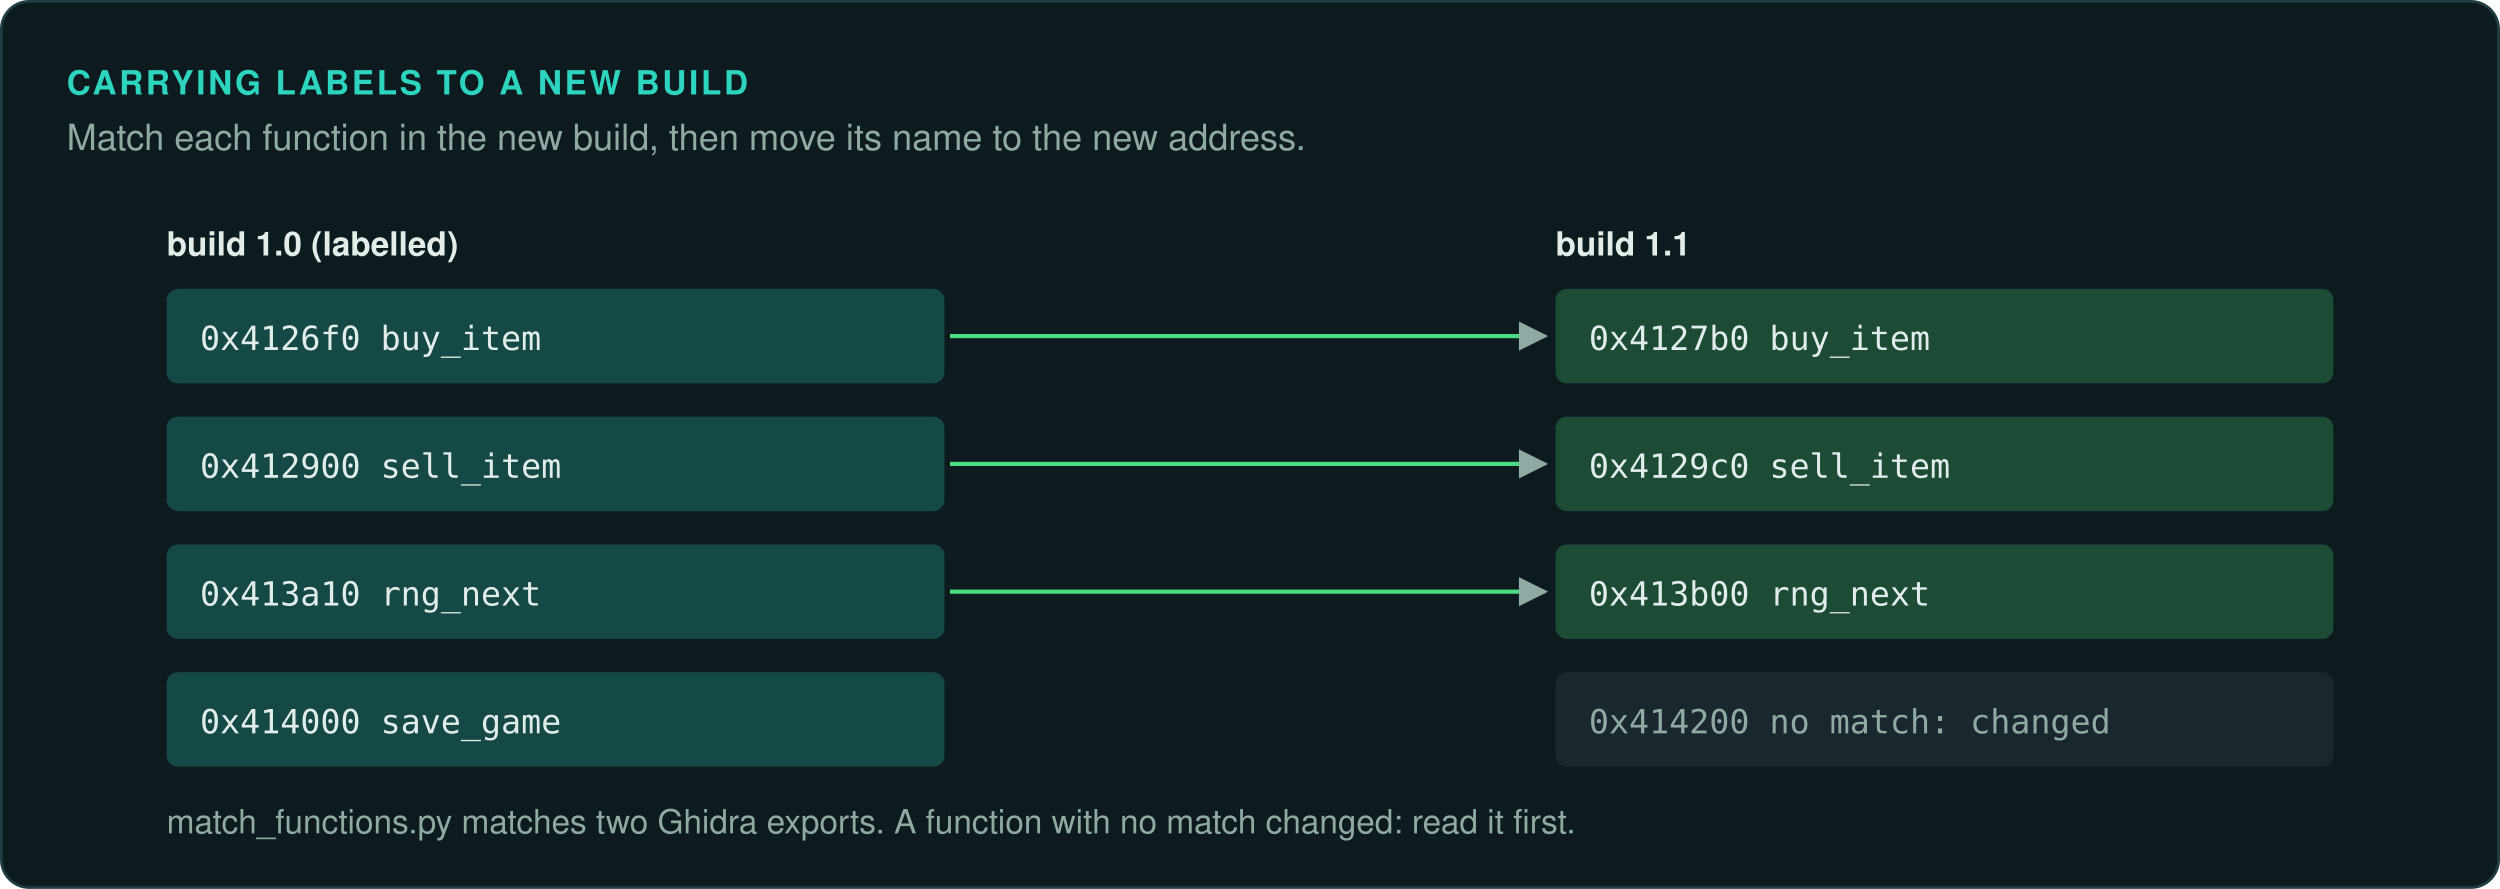
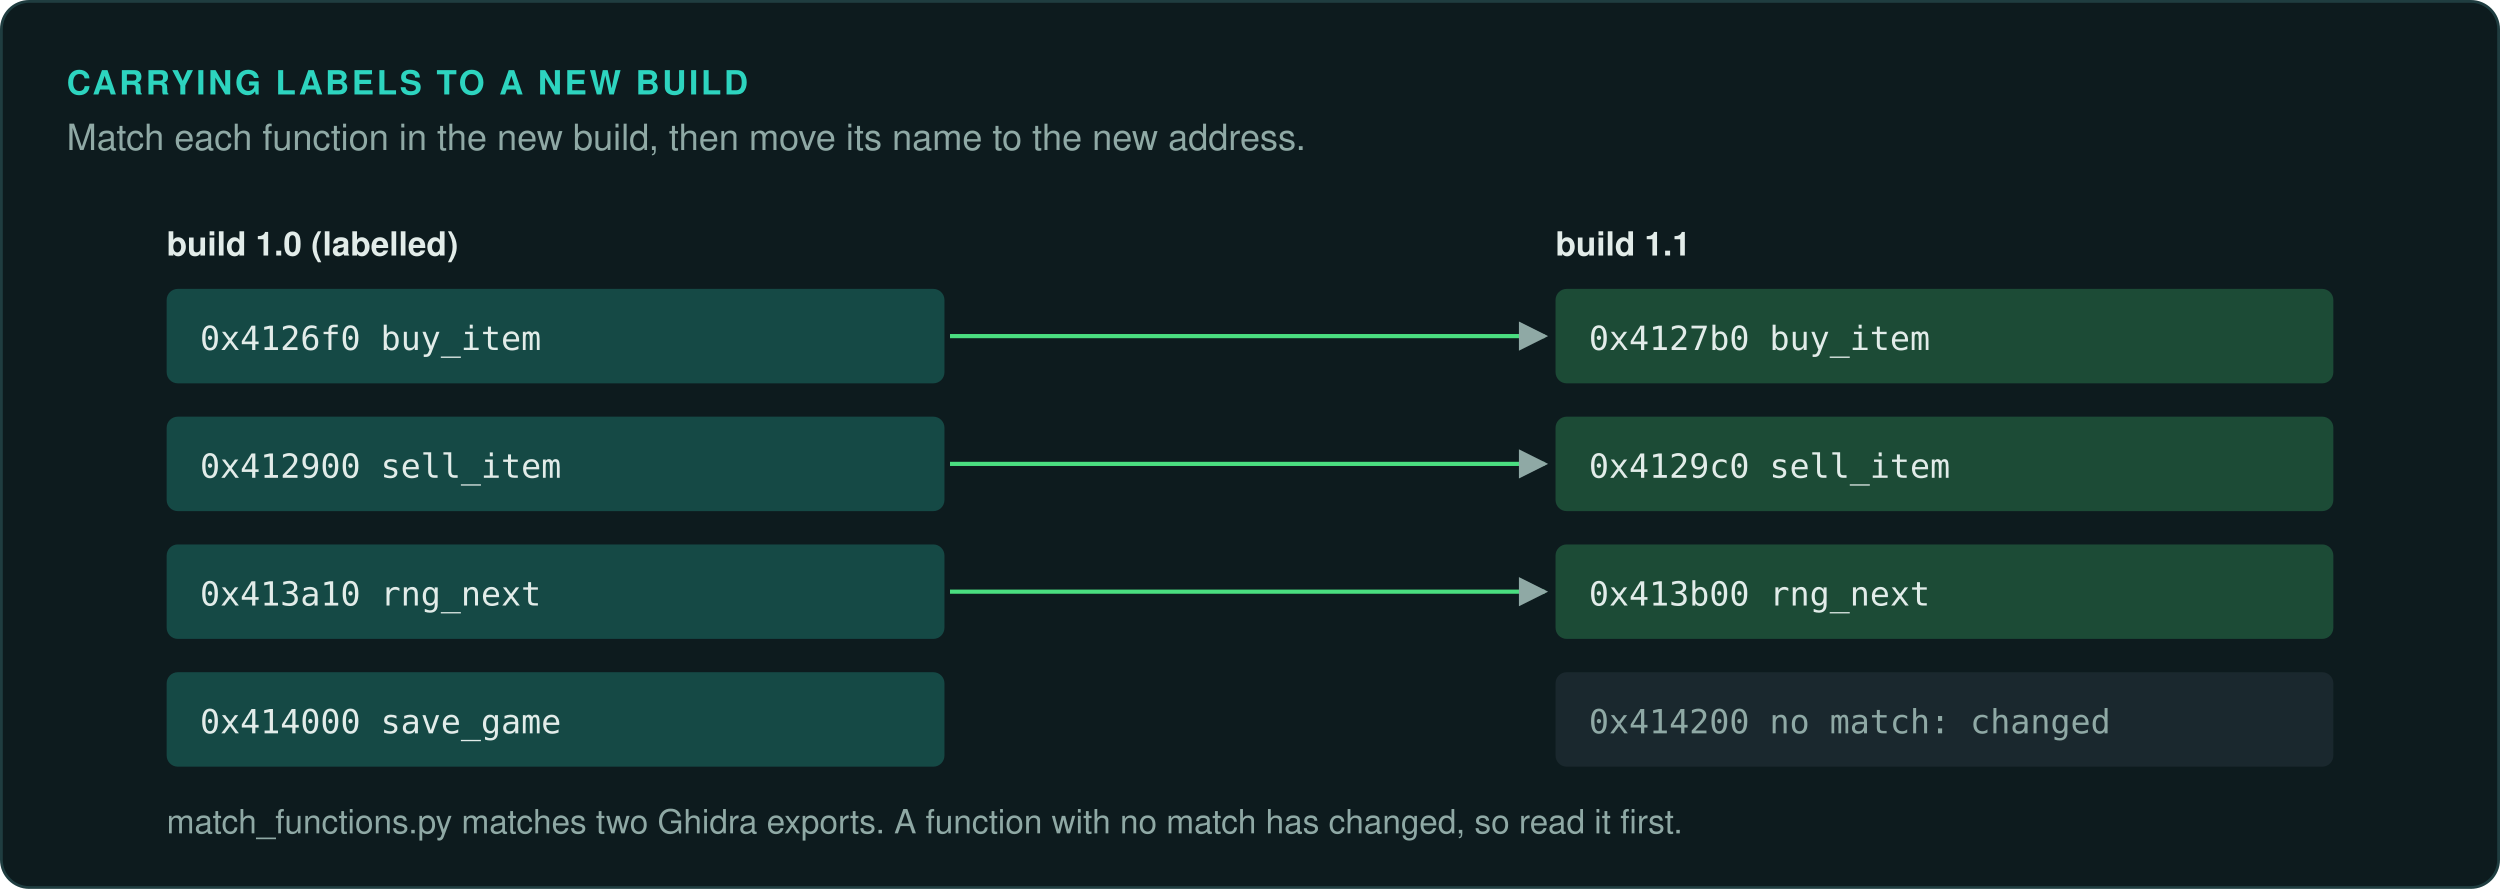
<svg xmlns="http://www.w3.org/2000/svg" width="900" height="320" viewBox="0 0 900 320" role="img" aria-label="Labels carried from one build to the next: functions matched by their bytes, calls and strings, and each name moved to its new address">
  <rect x="0.5" y="0.5" width="899" height="319" rx="10" fill="#0d1b1e" stroke="#1f3d40" />
  <defs>
    <marker id="arrow" viewBox="0 0 8 8" refX="7" refY="4" markerWidth="7" markerHeight="7" orient="auto">
      <path d="M0 0L8 4L0 8z" fill="#8fa9a5" />
    </marker>
  </defs>
  <text x="24.0" y="34.0" font-family="ui-sans-serif, -apple-system, 'Segoe UI', Helvetica, Arial, sans-serif" font-size="12" font-weight="600" fill="#2dd4bf" text-anchor="start" letter-spacing="0.08em">CARRYING LABELS TO A NEW BUILD</text>
  <text x="24.0" y="54.0" font-family="ui-sans-serif, -apple-system, 'Segoe UI', Helvetica, Arial, sans-serif" font-size="13" font-weight="400" fill="#8fa9a5" text-anchor="start">Match each function in the new build, then move its name to the new address.</text>
  <text x="60.0" y="92.0" font-family="ui-sans-serif, -apple-system, 'Segoe UI', Helvetica, Arial, sans-serif" font-size="12" font-weight="600" fill="#e2ece9" text-anchor="start">build 1.0 (labelled)</text>
  <text x="560.0" y="92.0" font-family="ui-sans-serif, -apple-system, 'Segoe UI', Helvetica, Arial, sans-serif" font-size="12" font-weight="600" fill="#e2ece9" text-anchor="start">build 1.1</text>
  <rect x="60.0" y="104.0" width="280.0" height="34.0" rx="4" fill="#2dd4bf" stroke="none" fill-opacity="0.25" />
  <text x="72.0" y="126.0" font-family="ui-monospace, SFMono-Regular, Menlo, Consolas, monospace" font-size="12" font-weight="400" fill="#e2ece9" text-anchor="start">0x4126f0  buy_item</text>
  <rect x="560.0" y="104.0" width="280.0" height="34.0" rx="4" fill="#4ade80" stroke="none" fill-opacity="0.25" />
  <text x="572.0" y="126.0" font-family="ui-monospace, SFMono-Regular, Menlo, Consolas, monospace" font-size="12" font-weight="400" fill="#e2ece9" text-anchor="start">0x4127b0  buy_item</text>
  <path d="M342.0 121.0L556.0 121.0" stroke="#4ade80" stroke-width="1.5" fill="none" marker-end="url(#arrow)" />
  <rect x="60.0" y="150.0" width="280.0" height="34.0" rx="4" fill="#2dd4bf" stroke="none" fill-opacity="0.25" />
  <text x="72.0" y="172.0" font-family="ui-monospace, SFMono-Regular, Menlo, Consolas, monospace" font-size="12" font-weight="400" fill="#e2ece9" text-anchor="start">0x412900  sell_item</text>
  <rect x="560.0" y="150.0" width="280.0" height="34.0" rx="4" fill="#4ade80" stroke="none" fill-opacity="0.25" />
  <text x="572.0" y="172.0" font-family="ui-monospace, SFMono-Regular, Menlo, Consolas, monospace" font-size="12" font-weight="400" fill="#e2ece9" text-anchor="start">0x4129c0  sell_item</text>
  <path d="M342.0 167.0L556.0 167.0" stroke="#4ade80" stroke-width="1.5" fill="none" marker-end="url(#arrow)" />
  <rect x="60.0" y="196.0" width="280.0" height="34.0" rx="4" fill="#2dd4bf" stroke="none" fill-opacity="0.25" />
  <text x="72.0" y="218.0" font-family="ui-monospace, SFMono-Regular, Menlo, Consolas, monospace" font-size="12" font-weight="400" fill="#e2ece9" text-anchor="start">0x413a10  rng_next</text>
  <rect x="560.0" y="196.0" width="280.0" height="34.0" rx="4" fill="#4ade80" stroke="none" fill-opacity="0.25" />
  <text x="572.0" y="218.0" font-family="ui-monospace, SFMono-Regular, Menlo, Consolas, monospace" font-size="12" font-weight="400" fill="#e2ece9" text-anchor="start">0x413b00  rng_next</text>
  <path d="M342.0 213.0L556.0 213.0" stroke="#4ade80" stroke-width="1.5" fill="none" marker-end="url(#arrow)" />
  <rect x="60.0" y="242.0" width="280.0" height="34.0" rx="4" fill="#2dd4bf" stroke="none" fill-opacity="0.25" />
  <text x="72.0" y="264.0" font-family="ui-monospace, SFMono-Regular, Menlo, Consolas, monospace" font-size="12" font-weight="400" fill="#e2ece9" text-anchor="start">0x414000  save_game</text>
  <rect x="560.0" y="242.0" width="280.0" height="34.0" rx="4" fill="#64748b" stroke="none" fill-opacity="0.15" />
  <text x="572.0" y="264.0" font-family="ui-monospace, SFMono-Regular, Menlo, Consolas, monospace" font-size="12" font-weight="400" fill="#8fa9a5" text-anchor="start">0x414200  no match: changed</text>
-   <text x="60.0" y="300.0" font-family="ui-sans-serif, -apple-system, 'Segoe UI', Helvetica, Arial, sans-serif" font-size="12" font-weight="400" fill="#8fa9a5" text-anchor="start">match_functions.py matches two Ghidra exports. A function with no match changed: read it first.</text>
+   <text x="60.0" y="300.0" font-family="ui-sans-serif, -apple-system, 'Segoe UI', Helvetica, Arial, sans-serif" font-size="12" font-weight="400" fill="#8fa9a5" text-anchor="start">match_functions.py matches two Ghidra exports. A function with no match has changed, so read it first.</text>
</svg>
